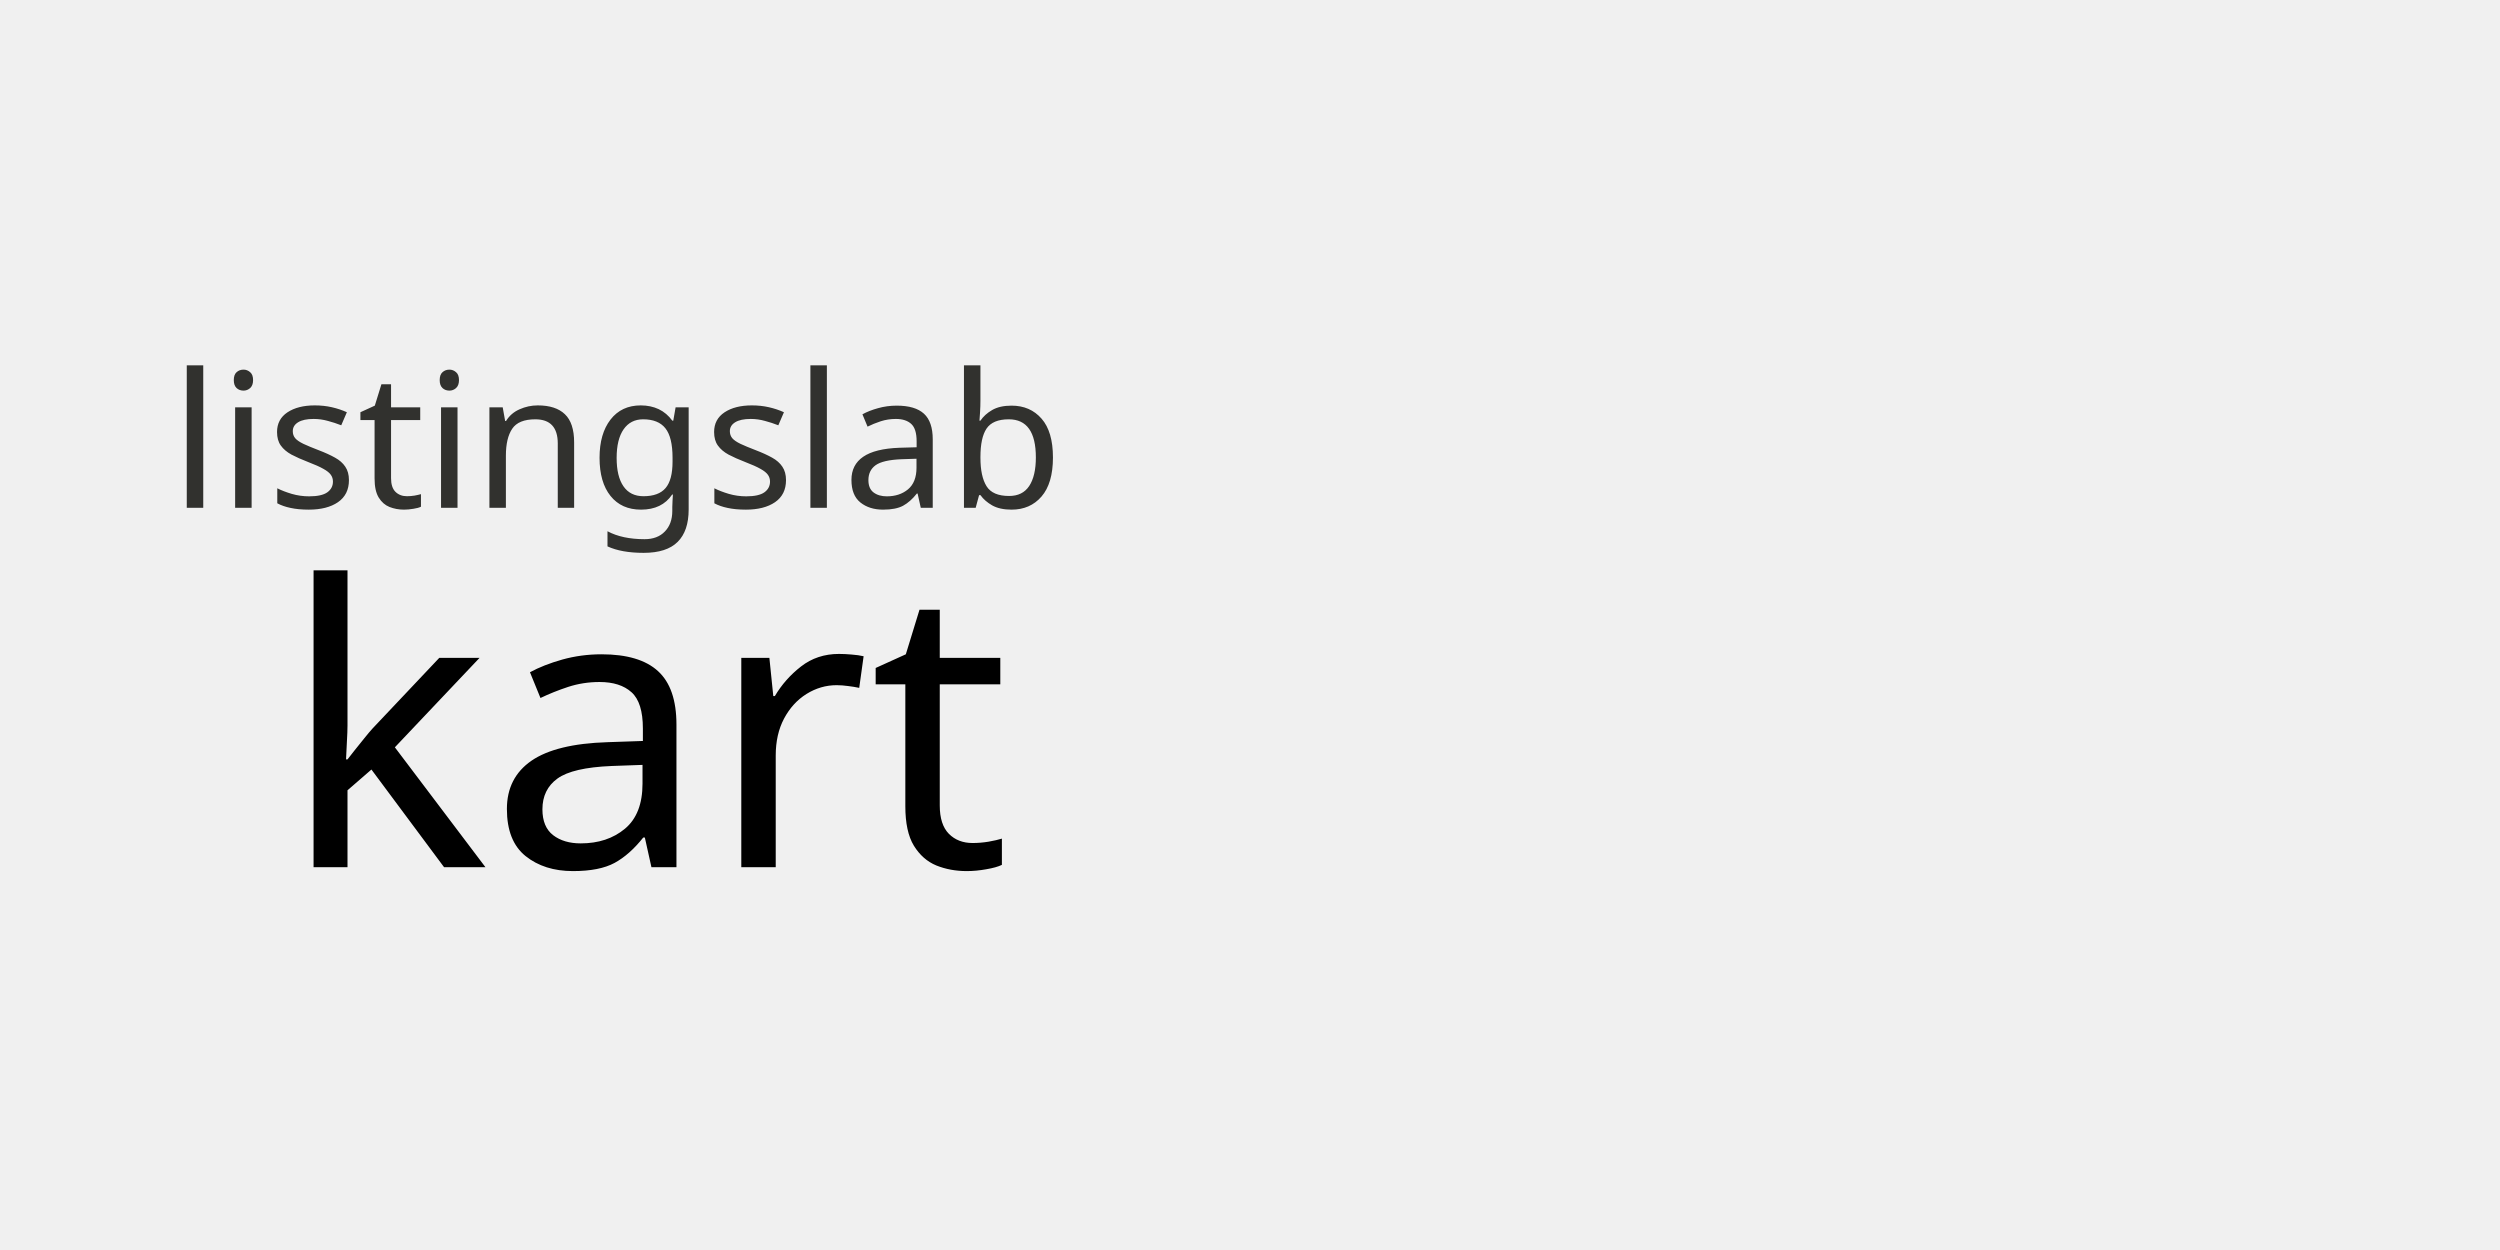
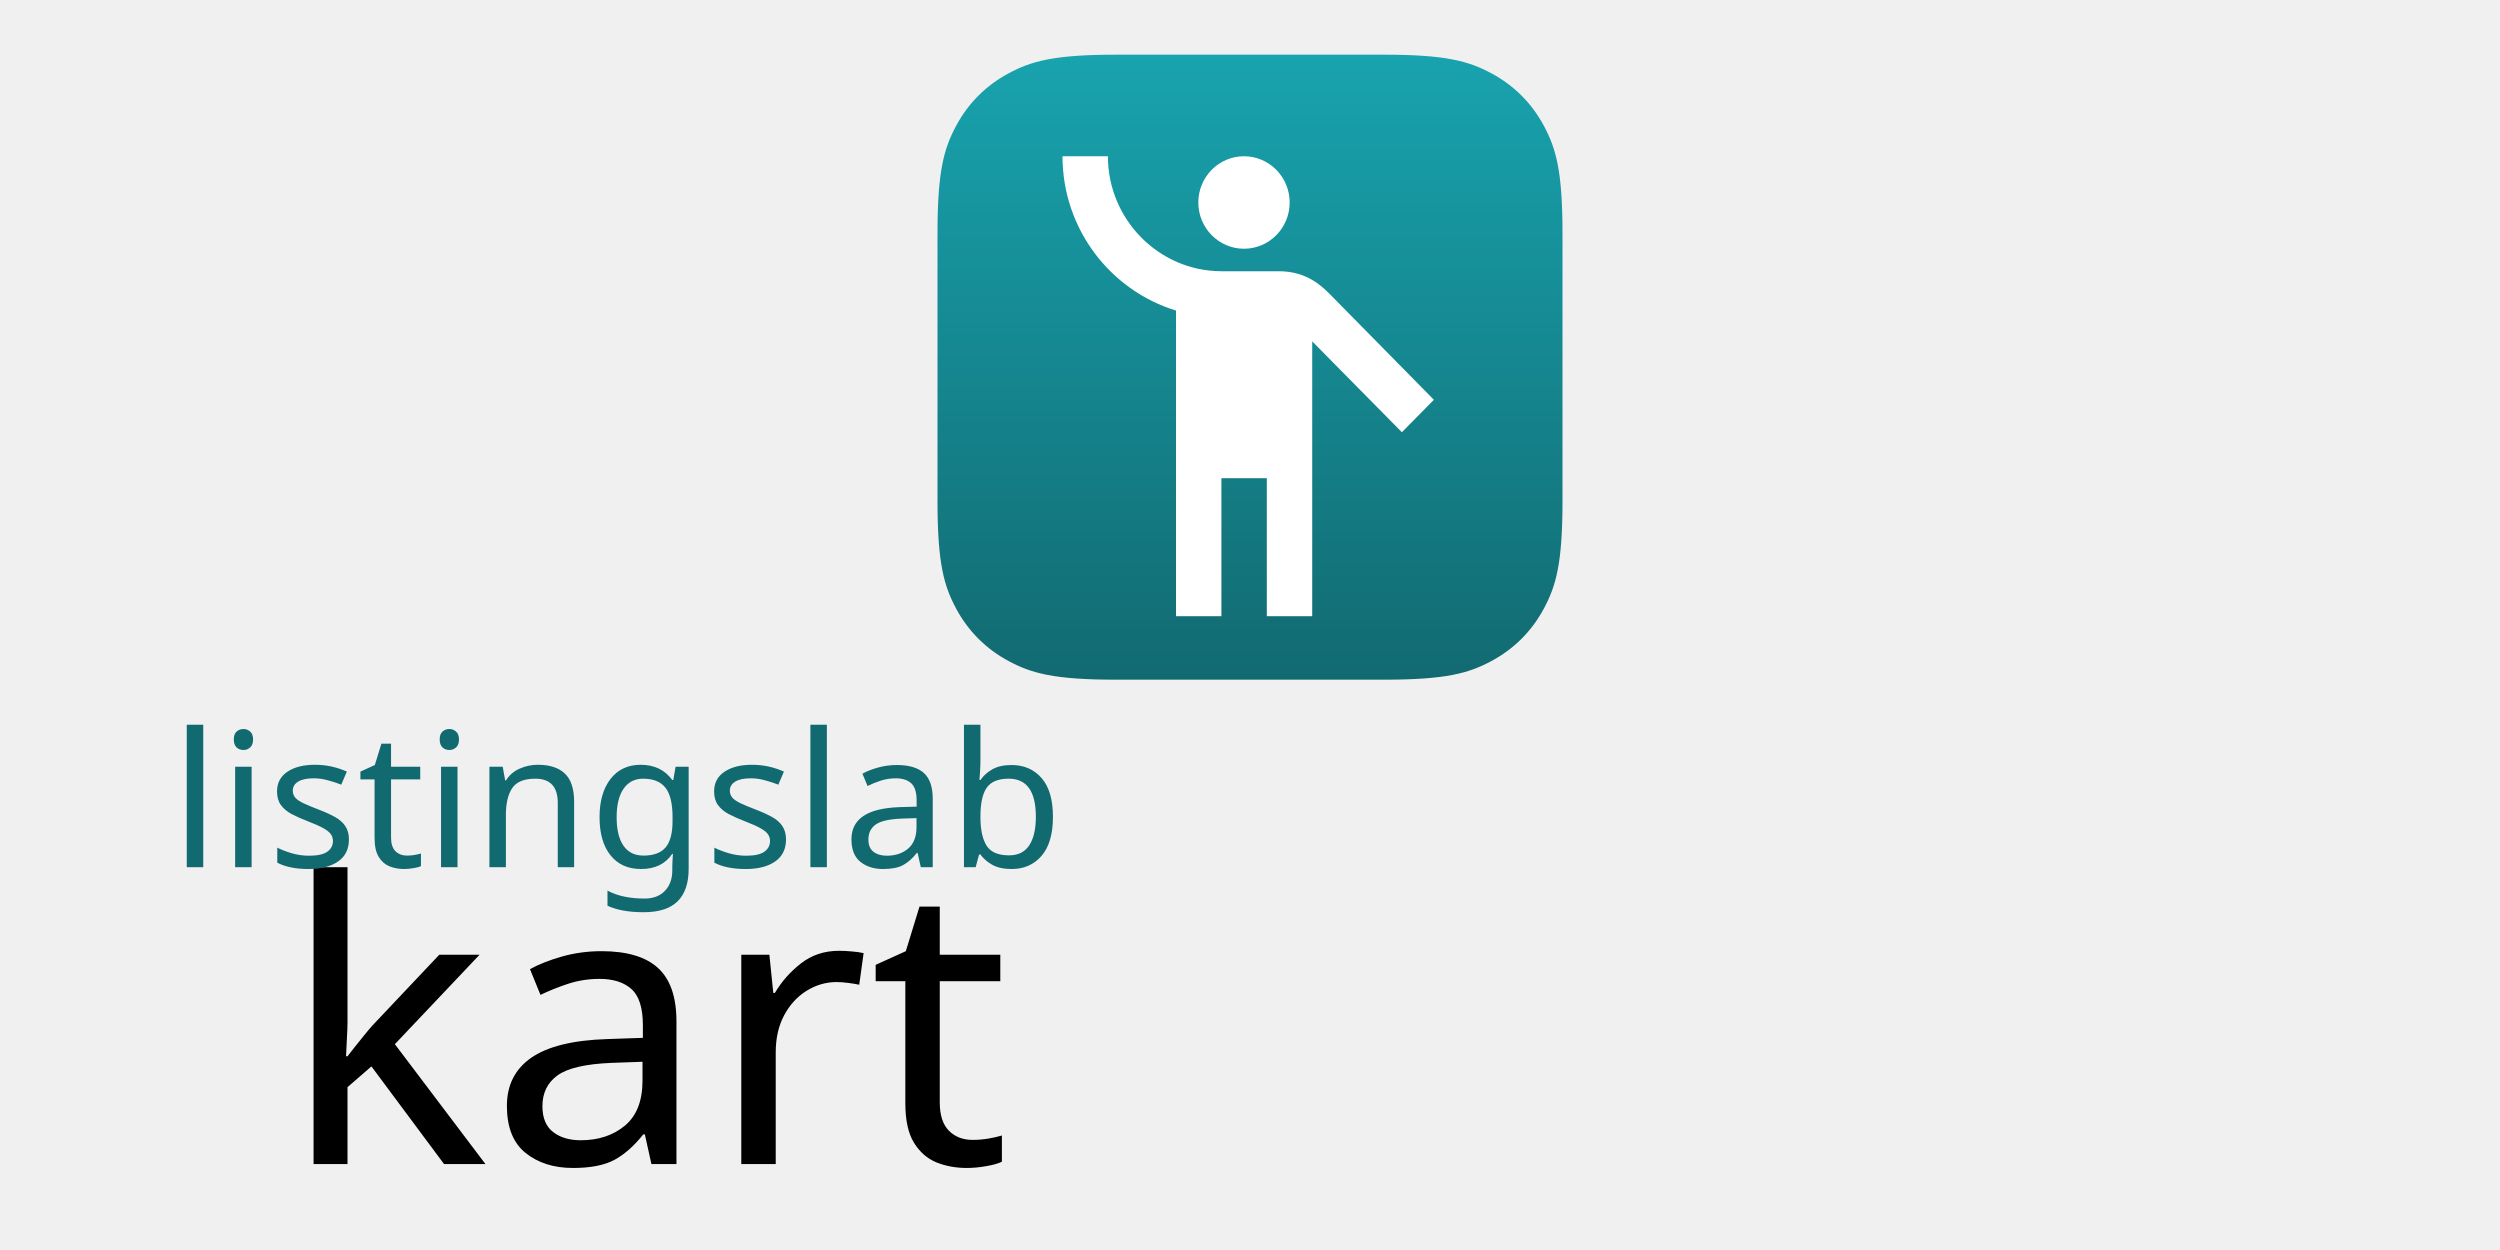
<svg xmlns="http://www.w3.org/2000/svg" width="320px" height="160px" viewBox="0 0 320 160" version="1.1">
+   <defs>
+     <linearGradient x1="50%" y1="0%" x2="50%" y2="100%" id="linearGradient-1">
+       <stop stop-color="#18A3AE" offset="0%" />
+       <stop stop-color="#126A71" offset="100%" />
+     </linearGradient>
+   </defs>
  <g id="Page-1" stroke="none" stroke-width="1" fill="none" fill-rule="evenodd">
    <g id="KartLogo_320">
      <rect id="required-bg" fill-opacity="0.01" fill="#FFFFFF" x="0" y="0" width="320" height="160" />
+       <g id="listingslab" transform="translate(120, 7)" fill-rule="nonzero">
+         <path d="M22.835,0 L57.165,0 C65.105,0 67.985,0.827 70.888,2.379 C73.79,3.932 76.068,6.21 77.621,9.112 C79.173,12.015 80,14.895 80,22.835 L80,57.165 C80,65.105 79.173,67.985 77.621,70.888 C76.068,73.79 73.79,76.068 70.888,77.621 C67.985,79.173 65.105,80 57.165,80 L22.835,80 C14.895,80 12.015,79.173 9.112,77.621 C6.21,76.068 3.932,73.79 2.379,70.888 C0.827,67.985 0,65.105 0,57.165 L0,22.835 C0,14.895 0.827,12.015 2.379,9.112 C3.932,6.21 6.21,3.932 9.112,2.379 C12.015,0.827 14.895,0 22.835,0 Z" id="blue" fill="url(#linearGradient-1)" />
+         <g id="Blokey" transform="translate(16, 13)" fill="#FFFFFF">
+           <ellipse id="Oval" cx="23.231" cy="5.919" rx="5.846" ry="5.919" />
+           <path d="M34.55,17.986 C33.416,16.838 31.47,14.718 27.692,14.718 C27.082,14.718 23.566,14.718 20.311,14.718 C12.32,14.689 5.812,8.095 5.812,0 L0,0 C0,9.302 6.131,17.191 14.529,19.752 L14.529,58.874 L20.34,58.874 L20.34,41.212 L26.152,41.212 L26.152,58.874 L31.964,58.874 L31.964,23.697 L43.441,35.324 L47.538,31.174 L34.55,17.986 Z" id="Path" />
+         </g>
+       </g>
      <text id="kart" font-family="MarioKartF2, Mario Kart F2" font-size="50" font-weight="normal" fill="#000000">
-         <tspan x="35.885" y="111">kart</tspan>
+         <tspan x="35.885" y="149">kart</tspan>
      </text>
-       <text id="listingslab" font-family="MarioKartF2, Mario Kart F2" font-size="24" font-weight="normal" fill="#31312E">
-         <tspan x="21.859" y="65">listingslab</tspan>
+       <text id="listingslab" font-family="MarioKartF2, Mario Kart F2" font-size="24" font-weight="normal" fill="#126A71">
+         <tspan x="21.859" y="111">listingslab</tspan>
      </text>
    </g>
  </g>
</svg>
